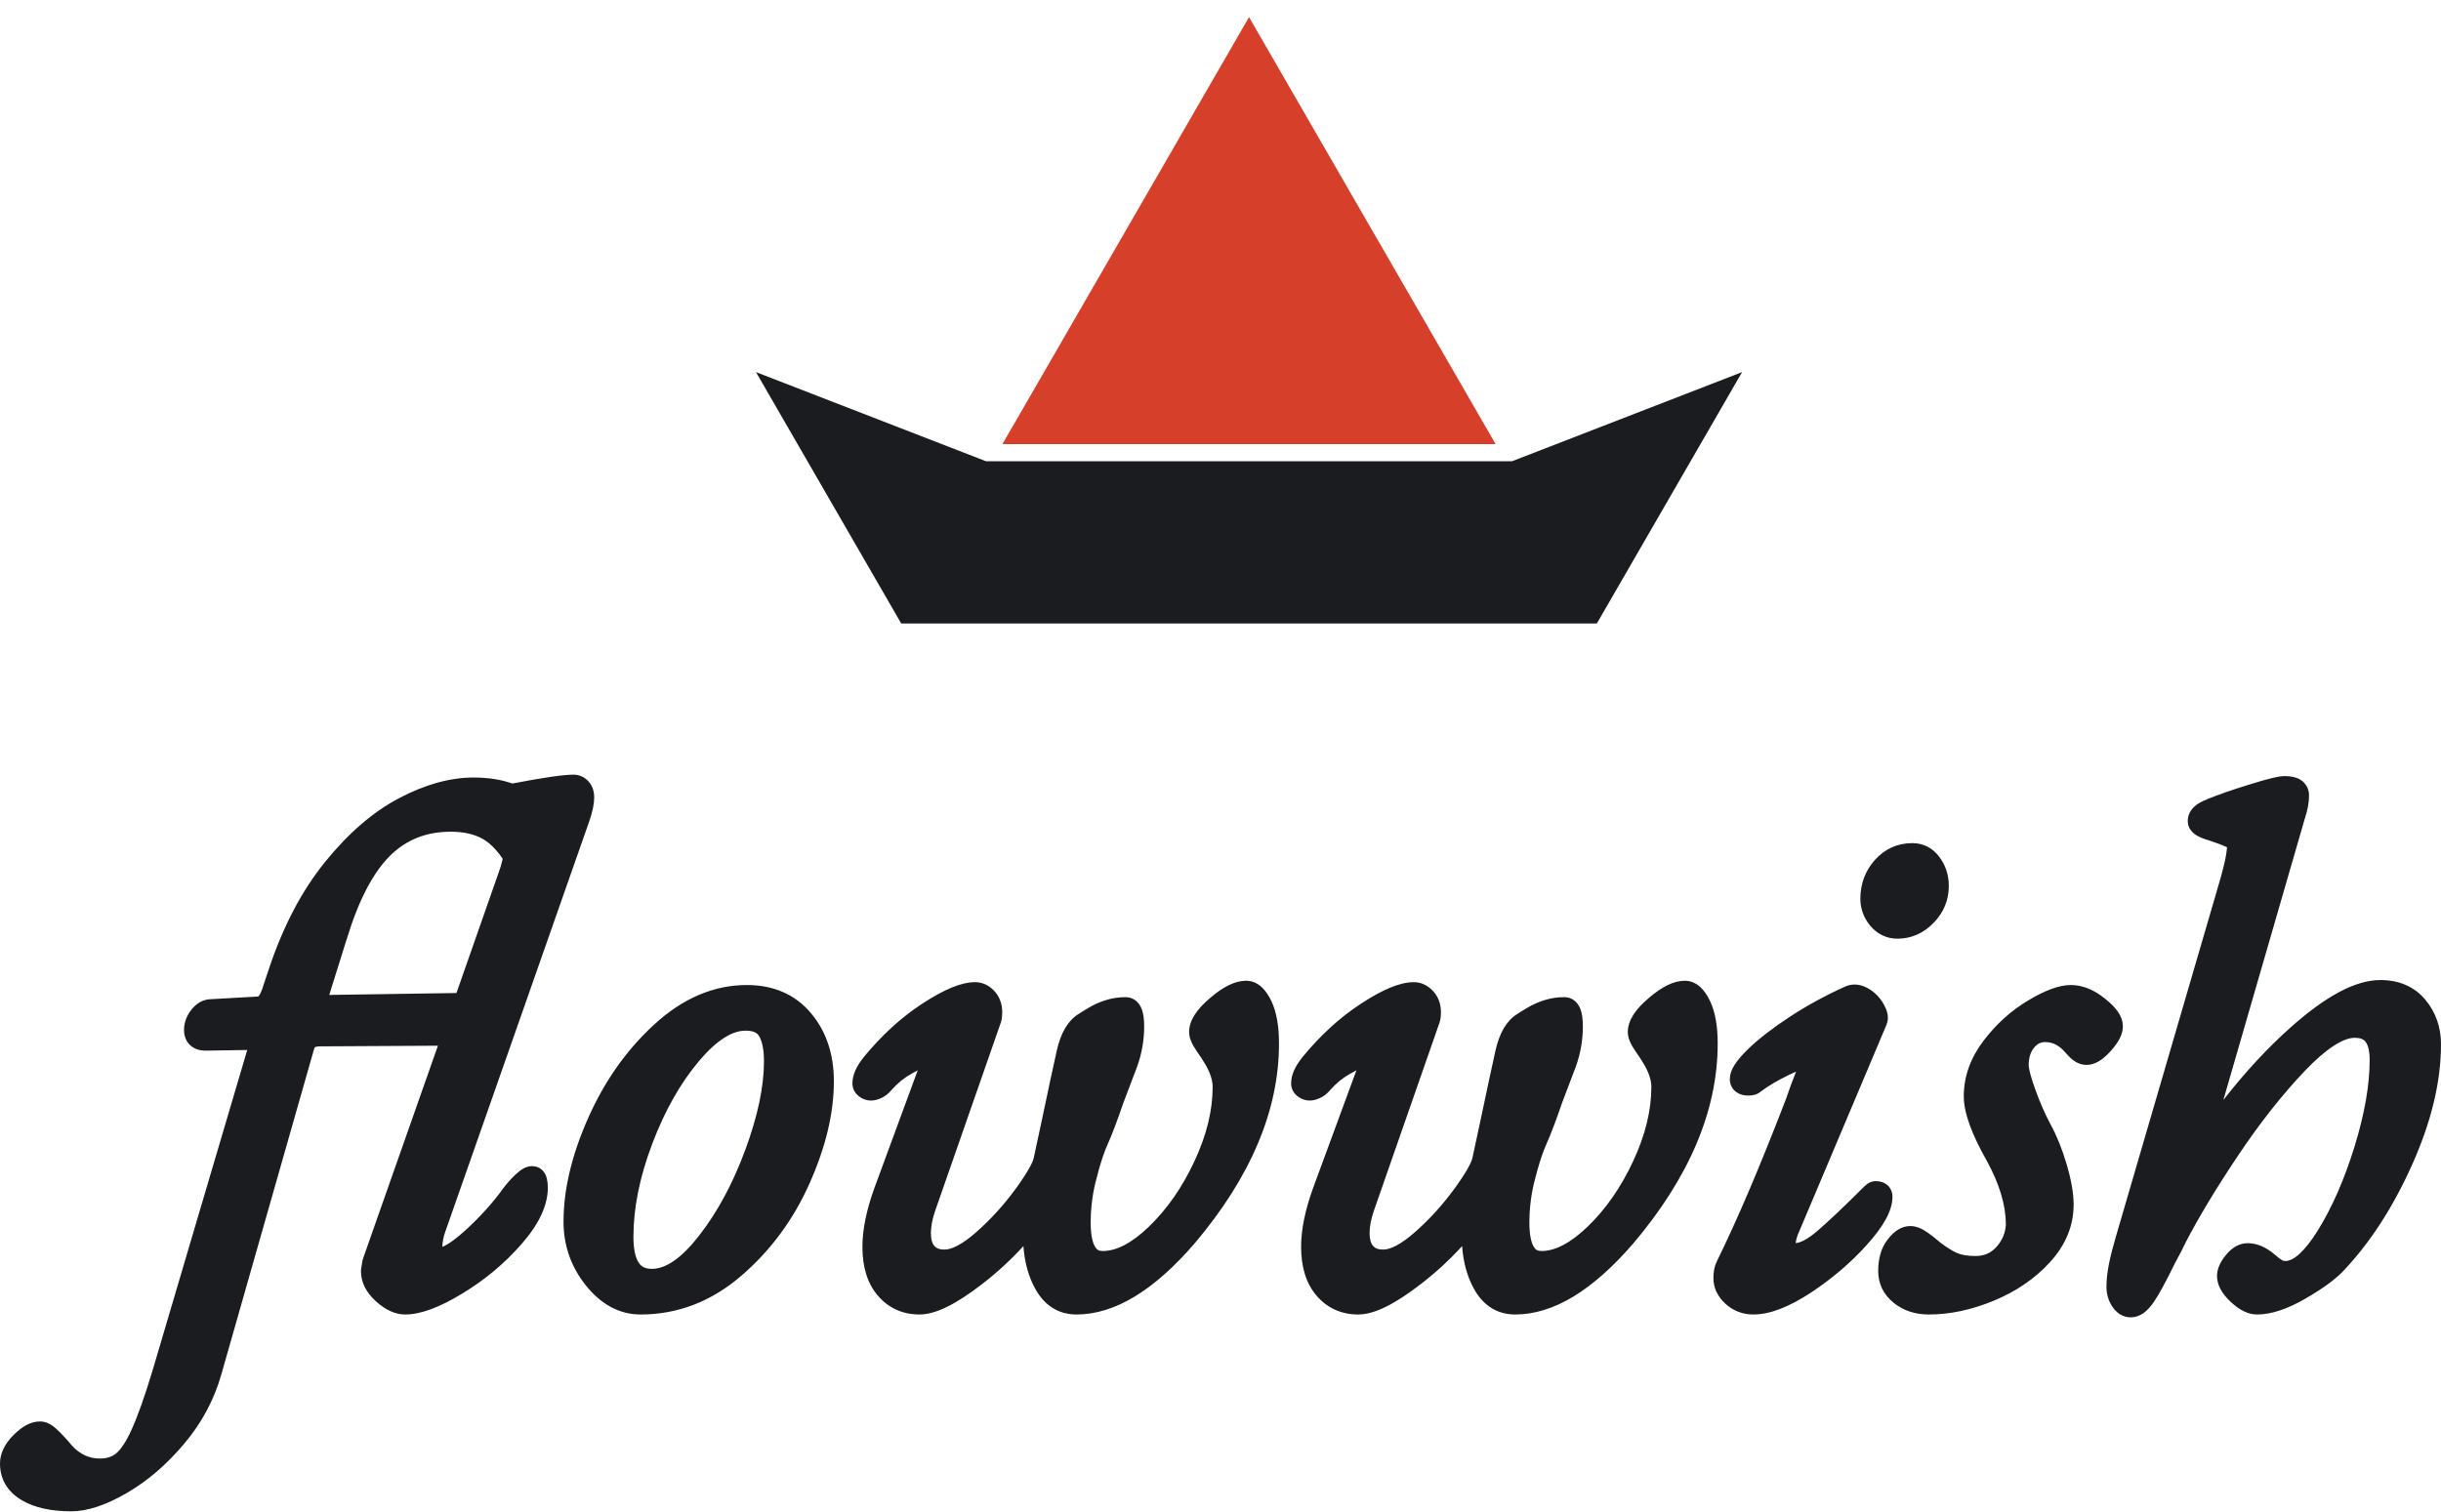
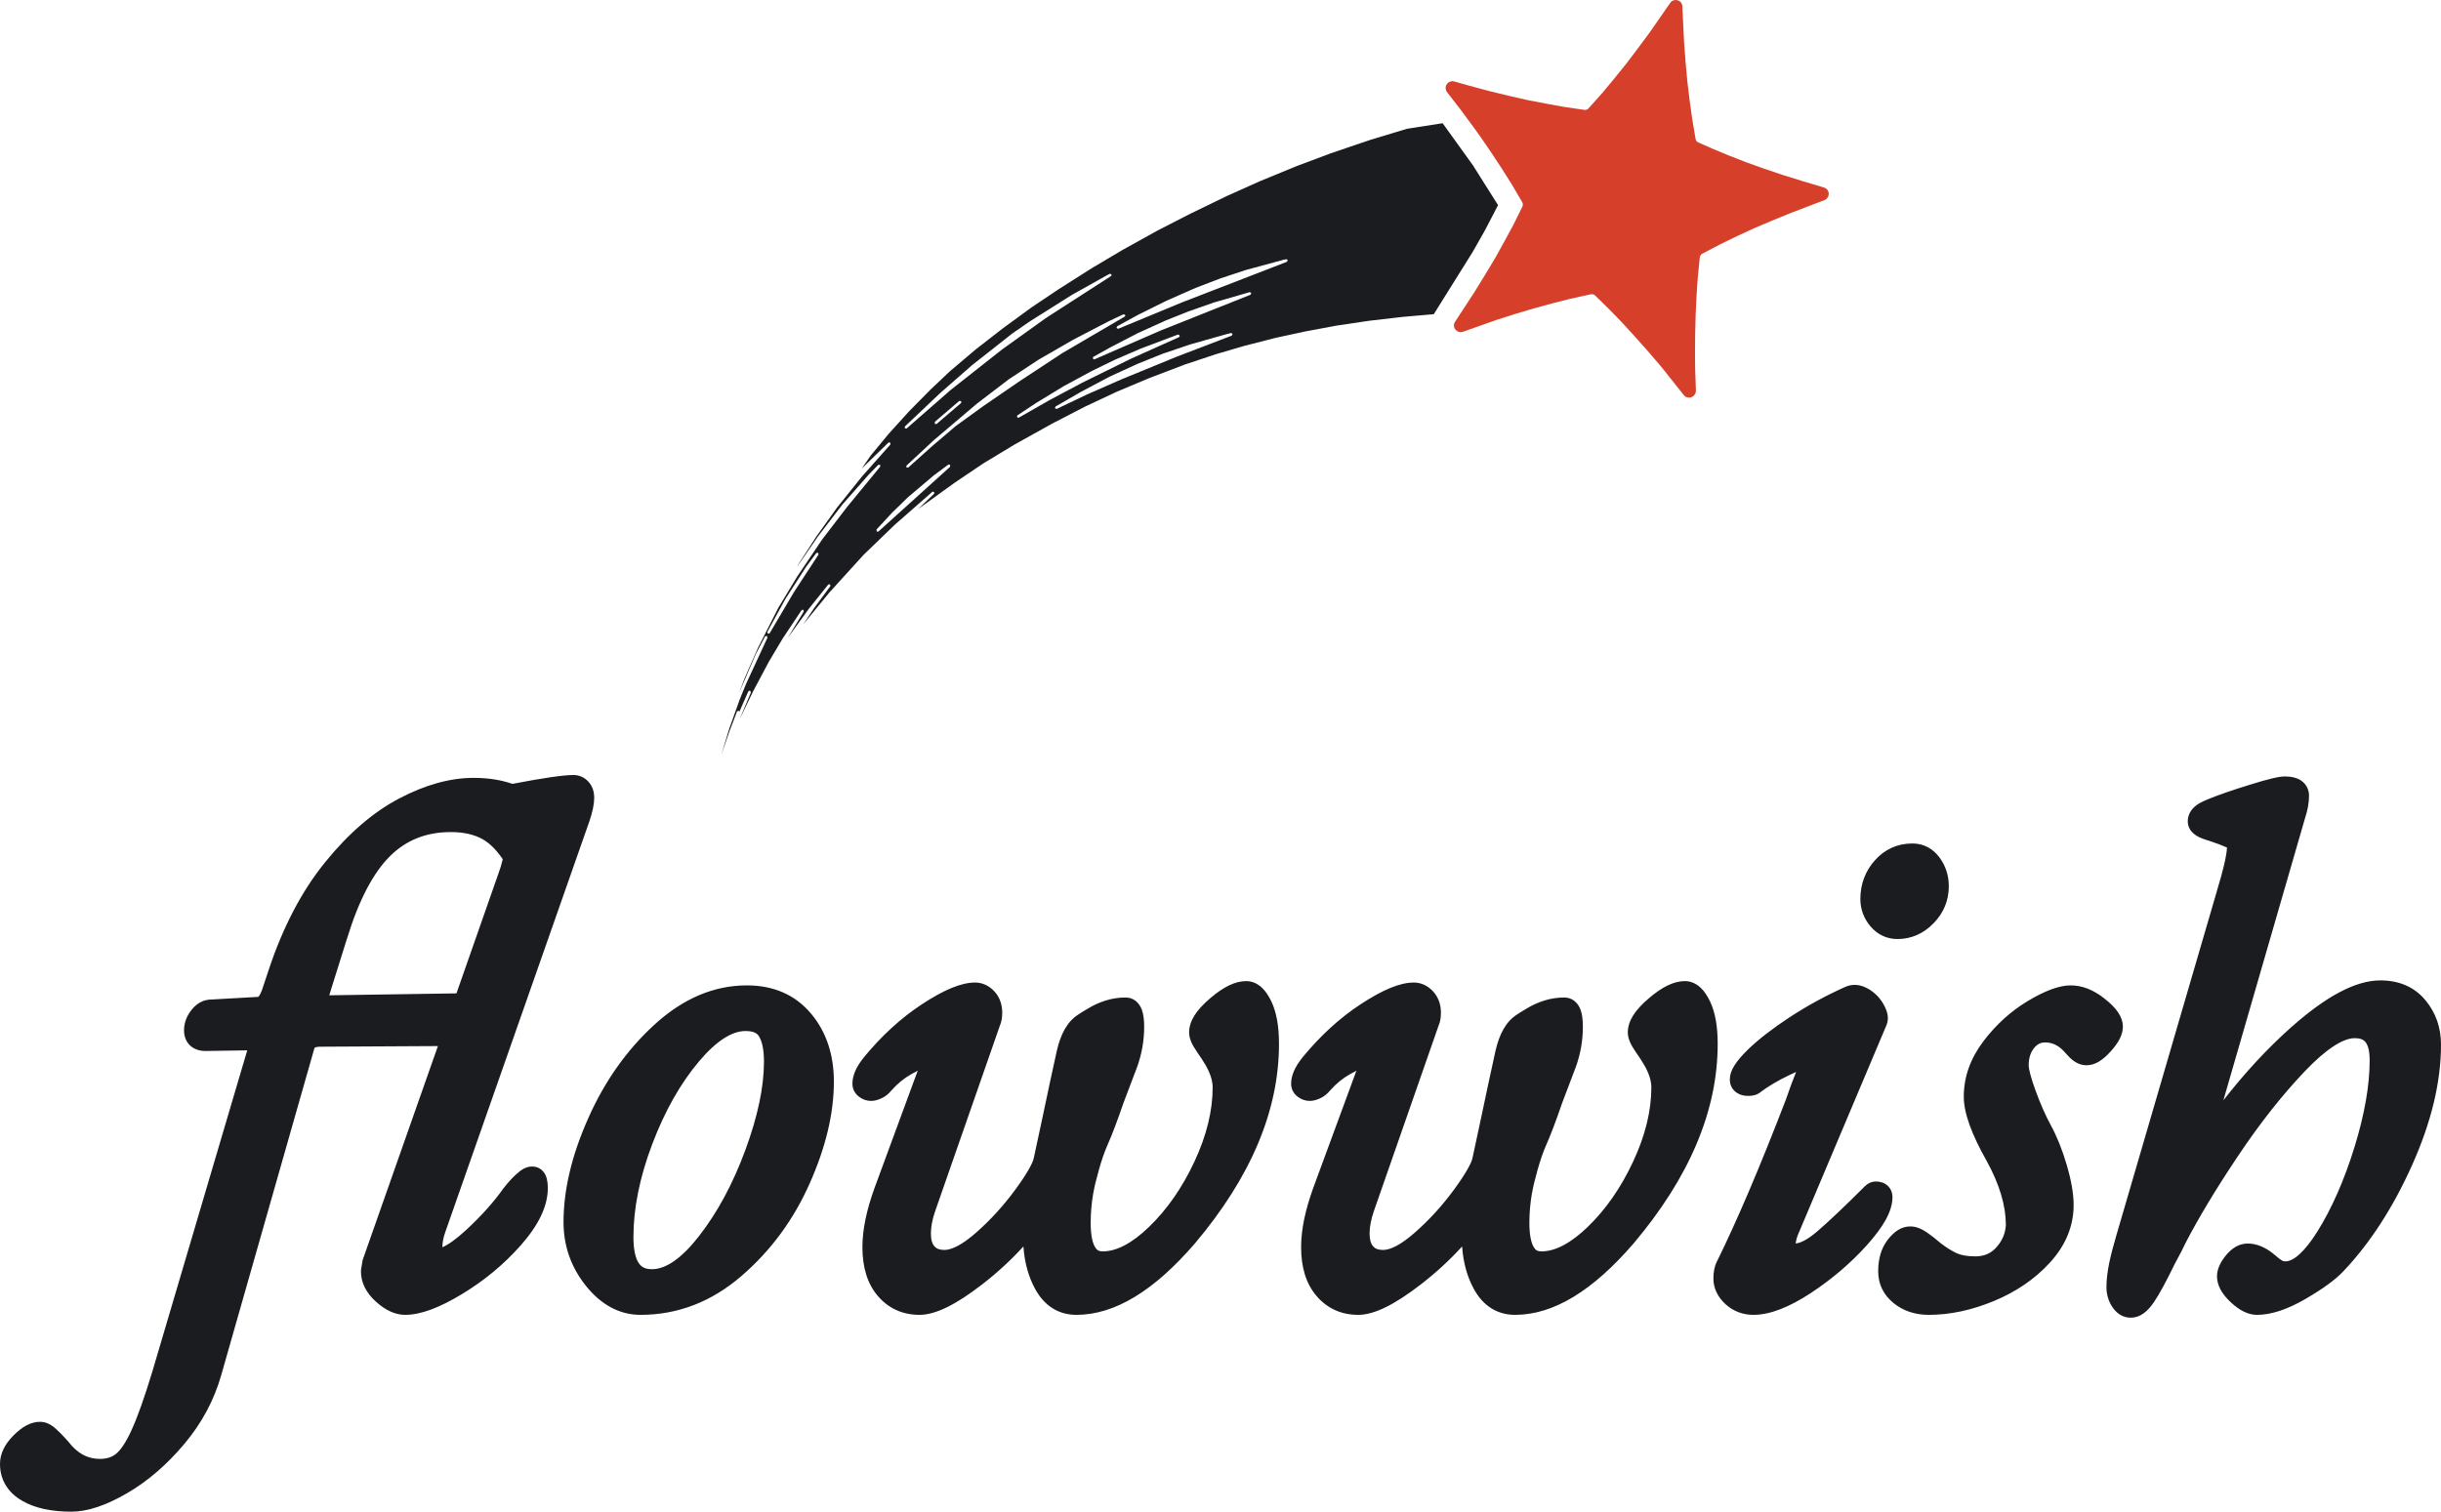
- <svg xmlns="http://www.w3.org/2000/svg" viewBox="-211 -1812.3 3422 2119.3">
-   <path fill="#1b1c1f" d="M848.8 -1290.5L1171.3 -1165.5L1908.7 -1165.5L2231.2 -1290.5L2027.6 -938L1052.4 -938Z" />
-   <path fill="#d63f2a" d="M1540 -1788.3L1885.7 -1189.5L1194.3 -1189.5Z" />
+ <svg xmlns="http://www.w3.org/2000/svg" viewBox="-211 -1812.8 3422 2119.8">
+   <path fill="#1b1c1f" d="M800 -753.8L811.8 -787.8L822.3 -815.3L824.2 -816.2L825.6 -814.9L838 -843.2L839.5 -844.3L841 -843.9L841.6 -841.6L825.6 -803.6L844.7 -843.2L866.8 -884.8L886.1 -917.2L912.8 -957.3L914.9 -957.9L915.9 -955.4L893.2 -918.2L923.3 -959.6L950.2 -993.2L952.7 -993.4L953.1 -990.9L930.4 -960.2L915.1 -937.3L951.8 -982.1L999.7 -1034.8L1043 -1076.6L1096.3 -1123.4L1098.6 -1122.8L1098.6 -1120.5L1076.4 -1099.2L1127.2 -1135.8L1167.7 -1163.1L1211.4 -1189.5L1263.5 -1218.5L1310.3 -1242.7L1354 -1263.2L1400.6 -1282.8L1449.7 -1301.5L1493.2 -1316L1533.1 -1327.7L1577.6 -1339.1L1618.2 -1347.9L1663.3 -1356.3L1708.5 -1363L1756.1 -1368.5L1799 -1372.2L1853.6 -1459.6L1870.6 -1489.6L1889.1 -1525.1L1854 -1580.8L1811.4 -1640L1761.4 -1632.2L1710.1 -1616.7L1654.5 -1597.8L1606.8 -1579.9L1555.2 -1558.7L1508.8 -1537.9L1456.5 -1512.5L1411.5 -1489.4L1363 -1462.5L1319.5 -1436.7L1272.9 -1407.1L1235.3 -1381.9L1194.8 -1352.3L1157.2 -1323.1L1120.9 -1292.4L1093.6 -1266.6L1063.8 -1236.4L1035.2 -1204.9L1009.8 -1174.2L997 -1155.7L1034.4 -1192.1L1036 -1192.5L1037.3 -1191.6L1037.1 -1189.3L997.4 -1144.6L962.5 -1101.1L933.4 -1060.4L909.2 -1023L906.5 -1018.2L936.3 -1061.4L970.1 -1105.5L1006.9 -1147.3L1020.3 -1161L1022.8 -1161L1023 -1158.5L976.2 -1101.5L941.5 -1056.2L906.3 -1003.9L880.2 -960.6L851.7 -904.6L832.8 -861.5L825 -840.9L848.5 -895.5L861.5 -920.3L864 -921.2L864.9 -918.6L834.7 -853.3L826 -831.9L811.5 -791.4ZM1356.5 -1351.7L1354.2 -1352.9L1355 -1355.2L1384.6 -1371.4L1424.3 -1391.1L1464.9 -1409L1499.9 -1422.4L1535.6 -1434.2L1588.3 -1448.5L1592.5 -1449.3L1594.2 -1448.3L1593.2 -1445.7L1446.6 -1389ZM1323.1 -1308.8L1321 -1309.9L1321.4 -1312.2L1345.4 -1325.6L1384 -1345.6L1423.7 -1363.6L1455.4 -1376.2L1490.7 -1388.6L1540.9 -1403.1L1543.2 -1402.1L1542.1 -1399.5L1416.1 -1349.3ZM1270.2 -1239.3L1267.9 -1240.4L1268.7 -1242.7L1304.2 -1263.2L1344.7 -1284.7L1384 -1302.7L1419.1 -1316.8L1457.5 -1329.8L1509.4 -1344.5L1515.1 -1345.8L1516.9 -1344.7L1515.9 -1342.2L1437.6 -1312.2L1361.8 -1281.1L1313 -1259.7ZM1216.8 -1226.9L1214.8 -1227.8L1215 -1230.1L1241.8 -1247.9L1280.1 -1271.2L1319.3 -1292.4L1352.1 -1308.4L1388 -1323.9L1437.6 -1342.6L1440.9 -1343.7L1442.4 -1342.6L1442.8 -1341.4L1441.6 -1339.9L1374.3 -1309.7L1306.1 -1276.1L1260.3 -1251.7ZM1062.1 -1157L1059.6 -1157.4L1059.8 -1159.9L1098.2 -1195.6L1158.7 -1246.9L1203.2 -1280.9L1244.6 -1308.2L1293.3 -1336.3L1343.1 -1362.2L1363.8 -1372L1366.2 -1371.4L1366.6 -1370.1L1365.5 -1368.7L1278.2 -1317.6L1218.3 -1278.2L1167.7 -1243.5L1128.9 -1215.4L1095.1 -1186.6ZM1059.8 -1211.8L1057.5 -1212.2L1057.5 -1214.7L1107 -1261.6L1151.8 -1300.8L1208.2 -1345.2L1232.8 -1362.2L1291.4 -1399.1L1341.2 -1427L1345 -1428.9L1346.8 -1428.3L1347.3 -1426.6L1346.4 -1425.6L1255.5 -1367L1194 -1322.9L1121.3 -1265.6ZM1101.8 -1218.1L1099.5 -1218.5L1099.5 -1221.2L1133.9 -1250.7L1136.6 -1250.2L1136.4 -1247.7ZM1020.3 -1067.3L1018 -1067.5L1017.8 -1070.3L1039.4 -1093.6L1061.5 -1115.2L1098 -1146.1L1118.6 -1161.4L1120.9 -1161L1120.9 -1158.2ZM867.8 -924.5L865.3 -924.3L864.7 -926.6L890.1 -973L919.1 -1018L933.4 -1037.3L935.9 -1037.7L936.5 -1035.2L901.9 -982.3Z" />
+   <path fill="#d63f2a" d="M1827.7 -1698.6L1824.8 -1699L1822.1 -1698.4L1819.8 -1697.3L1817.7 -1695.4L1816.2 -1692.9L1815.6 -1690.4L1815.8 -1687.7L1816.6 -1684.9L1836.4 -1659.3L1853.6 -1636L1864.5 -1620.9L1880 -1598.2L1894.5 -1576.2L1908.2 -1554.5L1923.1 -1529.1L1923.7 -1527.4L1923.9 -1526.2L1923.7 -1525.1L1923.3 -1523.2L1910.3 -1497L1898.1 -1474.5L1885.3 -1451.4L1871.2 -1427.9L1856.3 -1403.7L1828.4 -1360.9L1827.3 -1358.4L1827.3 -1355.7L1827.7 -1353.1L1829.2 -1350.8L1831.1 -1348.9L1833.4 -1347.7L1836.1 -1347L1838.9 -1347.2L1887.2 -1364.3L1914.3 -1372.9L1940.3 -1380.6L1965.9 -1387.6L1990.7 -1393.9L2019.5 -1400.2L2020.7 -1400.2L2022.4 -1400L2024.1 -1399.3L2025.1 -1398.5L2046.1 -1377.9L2063.8 -1359.6L2081.6 -1340.1L2099.9 -1319.5L2118.2 -1298.1L2150.1 -1258L2152.8 -1256.1L2154.5 -1255.5L2156.4 -1255.3L2158.3 -1255.3L2160 -1255.7L2162.7 -1257.2L2163.9 -1258.4L2165.4 -1260.5L2166.1 -1262.4L2166.5 -1264.3L2165.4 -1295.8L2165.2 -1315.1L2165.4 -1343.5L2166.1 -1370.8L2167.3 -1397.2L2169 -1422.6L2171.9 -1452L2172.1 -1453.1L2173 -1454.8L2173.8 -1455.8L2175.1 -1456.9L2201.1 -1470.5L2224.2 -1481.7L2248.2 -1492.8L2273.4 -1503.5L2299.6 -1514.2L2347.5 -1532.5L2349.4 -1533.7L2350.6 -1535.2L2351.9 -1536.9L2352.3 -1538.6L2352.7 -1541.1L2352.5 -1543L2351.7 -1544.9L2350.9 -1546.5L2349 -1548.4L2346.4 -1549.7L2316.4 -1558.7L2288.7 -1567.3L2262.2 -1576.2L2236.6 -1585.4L2212.5 -1594.8L2189.2 -1604.5L2169.6 -1613.1L2168.8 -1613.7L2167.3 -1614.8L2166.7 -1615.8L2166.1 -1617.5L2161.2 -1646.5L2157.7 -1671.9L2154.5 -1698.2L2152 -1725.5L2149.9 -1753.6L2147.4 -1804.8L2146.7 -1807.2L2145.5 -1809.5L2143.4 -1811.3L2140.9 -1812.4L2138.1 -1812.8L2135.4 -1812.4L2132.9 -1811.3L2131 -1809.5L2101.8 -1767.5L2085 -1744.8L2068.4 -1722.9L2051.8 -1702.4L2035.4 -1682.6L2015.9 -1660.8L2014.4 -1659.5L2013.4 -1659.1L2011.7 -1658.7L2010.4 -1658.7L1981.5 -1662.9L1956.3 -1667.5L1930.2 -1672.5L1903.5 -1678.6L1876 -1685.3L1847.7 -1692.9Z" />
  <path fill="#1b1c1f" d="M614.3 -716.2C619.6 -710.2 622 -702.5 622 -694C622 -685.1 619.7 -674.2 615.1 -660.6C615.1 -660.5 615.1 -660.5 615 -660.4L413 -84.4L413 -84.3C410.6 -77.6 409.3 -70.8 409.1 -63.8C416.9 -67 428.4 -75 442.5 -88C463.6 -107.5 481.2 -127.2 495.1 -146.8C495.3 -147 495.4 -147.2 495.6 -147.4C500.8 -154.1 506.2 -160.1 511.9 -165.4C519.9 -172.9 526.7 -177 535 -177C545.8 -177 553.1 -169.7 555.5 -160.1C556.5 -156 557 -151.7 557 -147C557 -121.5 544.1 -94.9 519.3 -66.8C495.8 -40.1 468.4 -17.4 437.3 1.5C405.2 21 378.8 31 357 31C342.9 31 329.3 24.5 316.1 12.6C302.4 0.3 295 -14.1 295 -30C295 -30.9 295.1 -31.9 295.2 -32.8L297.2 -44.8C297.4 -45.8 297.6 -46.7 298 -47.6L402.9 -345.9L238 -345C234 -345 231.6 -344.4 230.4 -343.7C230 -343.4 229.8 -343.1 229.5 -341.9C229.4 -341.7 229.4 -341.5 229.3 -341.3L99.4 114.6C89.4 150.3 71.9 183 47 212.5C22.4 241.6 -4.2 264.5 -33 281.2C-62.3 298.2 -88.2 307 -111 307C-139.1 307 -162.1 302.1 -180 291.7C-200.1 280.1 -211 262.2 -211 240C-211 225.7 -204.3 212.3 -192 200C-179.8 187.8 -167.7 181 -155 181C-146.7 181 -139.4 184.7 -132.5 191C-128.1 195 -124 199.1 -120 203.5C-116.3 207.6 -113 211.3 -110.2 214.8C-98.7 227.2 -86 233 -71 233C-61.4 233 -54.1 230.6 -48.2 225.8C-41.6 220.4 -34.1 209.3 -26.5 192.4C-18.2 174.3 -8.4 146.8 2.7 110.1L135.6 -339.9L77.3 -339C77.2 -339 77.1 -339 77 -339C59.2 -339 47 -350.3 47 -368C47 -377.8 50.3 -387 56.4 -395.2C62.9 -403.9 71 -409.5 80.6 -410.8C81.1 -410.9 81.6 -410.9 82 -411L151.1 -414.9C151.2 -415 151.3 -415.1 151.4 -415.2C152.8 -416.7 154.4 -419.5 156 -423.7L165.9 -453.4C185.8 -513.2 212.1 -563.4 244.8 -603.7C277.5 -644.1 312.1 -673.9 348.6 -693.1C385.2 -712.3 420 -722 453 -722C473 -722 491.2 -719.2 507.4 -713.6C550.6 -721.9 578.7 -726 593 -726C601.3 -726 608.8 -722.5 614.3 -716.2ZM3013.4 -719.2C3021.4 -714.4 3026 -706.3 3026 -697C3026 -687.2 3024.1 -676.6 3020.3 -665.2L2905.9 -269.8C2936.2 -308.6 2967.3 -342.2 2999.2 -370.7C3049 -415.2 3090.8 -438 3126 -438C3152.2 -438 3173.7 -428.8 3189 -410.4C3203.6 -393 3211 -371.9 3211 -348C3211 -295.4 3197.4 -239.1 3170.5 -179C3143.8 -119.4 3111.7 -69.8 3074.4 -30.4C3063.1 -18.3 3045.3 -5.4 3021 8.7C2995.7 23.4 2973.1 31 2953 31C2940.6 31 2928.6 24.8 2916.4 13.5C2904 1.9 2897 -10.1 2897 -23C2897 -32.9 2901.4 -42.4 2909.3 -52.2C2917.9 -62.8 2928.2 -69 2940 -69C2953.2 -69 2965.9 -63.3 2978.1 -52.9L2978.2 -52.8C2982.7 -48.9 2986.2 -46.2 2988.6 -44.9C2989.7 -44.3 2991.1 -44 2993 -44C3004.2 -44 3019.9 -57.3 3038.1 -86.5C3058.2 -118.8 3075.5 -158.2 3089.8 -204.5C3104 -250.6 3111 -291.2 3111 -326C3111 -338.5 3108.8 -346.9 3105.2 -351.4C3102.3 -355.1 3097.8 -357 3090 -357C3073.9 -357 3050.1 -342 3020.3 -310.8C2988.3 -277.2 2957.1 -237.6 2926.6 -192C2896 -146.3 2871.6 -105.8 2853.2 -70.4C2849.7 -62.8 2844.7 -53.1 2838.1 -41.1C2825.9 -16 2816.3 1.7 2809.1 12.4C2799.6 26.7 2789.1 35 2776 35C2764.9 35 2755.8 28.9 2749.6 19C2744.5 10.9 2742 1.8 2742 -8C2742 -17.9 2743.3 -29 2745.8 -41.4C2748.3 -53.2 2751.6 -66 2755.7 -79.8L2755.7 -79.8L2896.7 -562.8L2896.7 -563C2905.8 -592.5 2910.5 -613.3 2911 -624.3C2905.4 -626.9 2897 -630.1 2885.9 -633.8C2878.8 -635.8 2873.1 -638 2868.6 -640.7C2861.1 -645.3 2856 -651.9 2856 -661C2856 -668.5 2859.1 -675.2 2864.5 -680.5C2868.8 -684.9 2875 -688.3 2883.6 -691.7L2883.6 -691.7C2883.6 -691.7 2883.6 -691.8 2883.6 -691.8C2883.7 -691.8 2883.7 -691.8 2883.7 -691.8L2883.7 -691.8C2898.9 -698 2918.4 -704.8 2942.5 -712.2C2968 -720.2 2983.6 -724 2992 -724C3000.4 -724 3007.5 -722.6 3013.4 -719.2ZM1558.2 -427.6C1563.3 -422.8 1567.5 -416.4 1571.4 -408.3C1578.6 -393 1582 -373.3 1582 -349C1582 -255.3 1542.4 -161.9 1464 -69L1463.9 -68.9C1407 -2.9 1351.9 31 1298 31C1272.9 31 1253 18.3 1240.1 -5.4C1230.8 -22.4 1225.3 -42.3 1223.7 -64.9C1206.4 -45.9 1187.3 -28.3 1166.4 -12.1C1129.6 16.4 1100.8 31 1078 31C1054.4 31 1034.5 22 1019.6 4.5C1005 -12.5 998 -35.6 998 -64C998 -88.2 1003.7 -115.7 1015 -146.9L1075 -309.9C1075.2 -310.2 1075.3 -310.6 1075.5 -310.9C1075.5 -311.1 1075.6 -311.2 1075.7 -311.4C1073.1 -310.1 1070.2 -308.6 1066.9 -306.7C1056.2 -300.7 1046.9 -293 1038.8 -283.8L1038.8 -283.8C1034.6 -278.7 1029.9 -274.9 1024.4 -272.5C1019.4 -270.2 1014.7 -269 1010 -269C1004.5 -269 999.2 -270.7 994.6 -273.9C988.1 -278.2 984 -285 984 -293C984 -304.9 989.5 -316.9 999.7 -329.6L999.8 -329.8C1024.9 -360.4 1052.2 -385.4 1081.7 -404.7C1112.2 -424.7 1136.5 -435 1156 -435C1166.3 -435 1175.6 -430.5 1183 -422.6C1190.3 -414.6 1194 -404.5 1194 -393C1194 -385.9 1193.1 -380 1190.8 -374.8L1100 -114.4C1096 -102.8 1094 -92.3 1094 -83C1094 -74.3 1095.9 -68.5 1099.1 -64.9C1102 -61.7 1106.2 -60 1113 -60C1123.4 -60 1138.3 -67.6 1156.8 -83.8C1177.2 -101.6 1195.7 -121.9 1212.3 -144.5C1228.2 -166.2 1236.9 -181.7 1238.3 -189.1C1238.3 -189.3 1238.3 -189.4 1238.4 -189.6L1250.4 -245.5C1253.7 -261.5 1257.2 -278 1260.9 -295.1C1264.6 -312.1 1267.7 -326.6 1270.4 -338.7C1275.9 -363.2 1285.6 -380.6 1300.6 -390.1L1300.6 -390.1C1302.9 -391.7 1307.3 -394.4 1314.3 -398.6C1322 -403.3 1330.3 -407 1338.8 -409.7C1347.9 -412.6 1357.3 -414 1367 -414C1378 -414 1385.9 -407 1389.7 -397C1392 -390.7 1393 -382.9 1393 -373C1393 -353.7 1389.7 -334.7 1383 -316.2C1383 -316.1 1382.9 -316.1 1382.9 -316L1364 -266.2C1355.2 -240.6 1347.8 -221 1341.6 -207.2L1341.6 -207.2C1337.2 -197.3 1333.2 -185.5 1329.4 -171.9C1325.5 -158.1 1323 -147.5 1321.8 -140.2L1321.7 -140.1C1319.2 -125.7 1318 -111.7 1318 -98C1318 -81.8 1320.3 -70.4 1324.1 -64C1326.7 -59.6 1329.6 -58 1335 -58C1354 -58 1375.6 -69 1399.7 -92.2C1425.1 -116.7 1446.4 -147.3 1463.6 -184.2C1480.6 -220.7 1489 -255.3 1489 -288C1489 -297.4 1485.6 -308.1 1478.4 -320.4C1478.3 -320.4 1478.3 -320.5 1478.2 -320.6C1475.9 -324.7 1472.1 -330.5 1467 -337.8C1459.9 -348.1 1456 -356.6 1456 -365C1456 -381.2 1466.4 -396.7 1485.5 -412.9C1503.9 -428.7 1520.4 -437 1536 -437C1544.3 -437 1551.9 -433.6 1558.2 -427.6ZM2739.5 -412.3C2755.9 -399.4 2765 -387 2765 -373C2765 -361.8 2759 -350.8 2748.2 -338.7C2736.9 -326.1 2726.1 -319 2714 -319C2704.5 -319 2696.3 -323.6 2689 -331.4C2684.9 -335.9 2682.1 -338.8 2681 -340C2673.4 -347.5 2665.4 -351 2656 -351C2649.9 -351 2645.1 -348.7 2640.6 -343.2C2635.6 -337 2633 -329.2 2633 -319C2633 -313.6 2636.1 -301.4 2642.5 -283.8C2649.2 -265.2 2656.4 -249 2663.9 -235.1C2672.5 -219.3 2680 -200.7 2686.3 -179.3C2692.7 -157.5 2696 -138.8 2696 -123C2696 -93.3 2684.6 -66 2662.5 -42C2641.5 -19.1 2615.2 -1.2 2584 11.7C2553 24.5 2522.6 31 2493 31C2473.9 31 2457.3 25.6 2443.8 14.7C2429.5 3.2 2422 -12.1 2422 -30C2422 -47.5 2426.2 -62.2 2435 -73.8C2444.2 -85.9 2454.7 -93 2467 -93C2475.1 -93 2483 -89.7 2491.3 -83.9C2497.3 -79.7 2503.1 -75.1 2508.7 -70.2C2517 -63.7 2524.8 -58.8 2532.1 -55.4C2538.3 -52.6 2547 -51 2558 -51C2570.6 -51 2580.1 -55.1 2587.8 -63.8C2596.1 -73.1 2600.4 -83.5 2601 -95.4C2600.9 -122.2 2592.1 -152 2574.1 -184.8L2574.2 -184.6C2552.9 -222.3 2542 -252 2542 -275C2542 -302.9 2551.5 -329.1 2570 -353.3C2587.6 -376.3 2608.2 -395 2631.8 -409.1C2655.8 -423.5 2675.6 -431 2692 -431C2708.2 -431 2724.1 -424.6 2739.5 -412.3ZM2173.2 -427.6C2178.3 -422.8 2182.5 -416.4 2186.4 -408.3C2193.6 -393 2197 -373.3 2197 -349C2197 -255.3 2157.4 -161.9 2079 -69L2078.9 -68.9C2022 -2.9 1966.9 31 1913 31C1887.9 31 1868 18.3 1855.1 -5.4C1845.8 -22.4 1840.3 -42.3 1838.7 -64.9C1821.4 -45.9 1802.3 -28.3 1781.4 -12.1C1744.6 16.4 1715.8 31 1693 31C1669.4 31 1649.5 22 1634.6 4.5C1620 -12.5 1613 -35.6 1613 -64C1613 -88.2 1618.7 -115.7 1630 -146.9L1690 -309.9C1690.2 -310.2 1690.3 -310.6 1690.5 -310.9C1690.5 -311.1 1690.6 -311.2 1690.7 -311.4C1688.1 -310.1 1685.2 -308.6 1681.9 -306.7C1671.2 -300.7 1661.9 -293 1653.8 -283.8L1653.8 -283.8C1649.6 -278.7 1644.9 -274.9 1639.4 -272.5C1634.4 -270.2 1629.7 -269 1625 -269C1619.5 -269 1614.2 -270.7 1609.6 -273.9C1603.1 -278.2 1599 -285 1599 -293C1599 -304.9 1604.5 -316.9 1614.7 -329.6L1614.8 -329.8C1639.9 -360.4 1667.2 -385.4 1696.7 -404.7C1727.2 -424.7 1751.5 -435 1771 -435C1781.3 -435 1790.6 -430.5 1798 -422.6C1805.3 -414.6 1809 -404.5 1809 -393C1809 -385.9 1808.1 -380 1805.8 -374.8L1715 -114.4C1711 -102.8 1709 -92.3 1709 -83C1709 -74.3 1710.9 -68.5 1714.1 -64.9C1717 -61.7 1721.2 -60 1728 -60C1738.4 -60 1753.3 -67.6 1771.8 -83.8C1792.2 -101.6 1810.7 -121.9 1827.3 -144.5C1843.2 -166.2 1851.9 -181.7 1853.3 -189.1C1853.3 -189.3 1853.3 -189.4 1853.4 -189.6L1865.4 -245.5C1868.7 -261.5 1872.2 -278 1875.9 -295.1C1879.6 -312.1 1882.7 -326.6 1885.4 -338.7C1890.9 -363.2 1900.6 -380.6 1915.6 -390.1L1915.6 -390.1C1917.9 -391.7 1922.3 -394.4 1929.3 -398.6C1937 -403.3 1945.3 -407 1953.8 -409.7C1962.9 -412.6 1972.3 -414 1982 -414C1993 -414 2000.9 -407 2004.7 -397C2007 -390.7 2008 -382.9 2008 -373C2008 -353.7 2004.7 -334.7 1998 -316.2C1998 -316.1 1997.9 -316.1 1997.9 -316L1979 -266.2C1970.2 -240.6 1962.8 -221 1956.6 -207.2L1956.6 -207.2C1952.2 -197.3 1948.2 -185.5 1944.4 -171.9C1940.5 -158.1 1938 -147.5 1936.8 -140.2L1936.7 -140.1C1934.2 -125.7 1933 -111.7 1933 -98C1933 -81.8 1935.3 -70.4 1939.1 -64C1941.7 -59.6 1944.6 -58 1950 -58C1969 -58 1990.6 -69 2014.7 -92.2C2040.1 -116.7 2061.4 -147.3 2078.6 -184.2C2095.6 -220.7 2104 -255.3 2104 -288C2104 -297.4 2100.6 -308.1 2093.4 -320.4C2093.3 -320.4 2093.3 -320.5 2093.2 -320.6C2090.9 -324.7 2087.1 -330.5 2082 -337.8C2074.9 -348.1 2071 -356.6 2071 -365C2071 -381.2 2081.4 -396.7 2100.5 -412.9C2118.9 -428.7 2135.4 -437 2151 -437C2159.3 -437 2166.9 -433.6 2173.2 -427.6ZM2408 -426.2C2416.9 -421.1 2424.1 -413.9 2429.2 -405C2435.2 -394.6 2437.5 -385.1 2433.8 -375.7C2433.7 -375.6 2433.7 -375.5 2433.7 -375.4L2311.7 -86.4C2311.6 -86.2 2311.5 -86 2311.4 -85.8C2308.6 -79.9 2307 -74.3 2306.3 -69.1C2313.5 -69.7 2323.7 -75 2336.4 -85.9C2352.4 -99.6 2374.6 -120.6 2403 -149C2407.3 -153.3 2412.7 -156 2419 -156C2431.8 -156 2442 -147.5 2442 -134C2442 -114.6 2429.6 -92.7 2405.6 -66.1C2383.3 -41.4 2357.4 -19.3 2327.9 0.2C2297 20.5 2270.2 31 2247 31C2232.1 31 2218.9 25.9 2208 16.1C2197 6 2191 -6.3 2191 -20C2191 -29.1 2192.5 -37 2195.8 -43.5C2224.1 -101 2256.6 -177.1 2293 -271.9C2297.2 -284.3 2301.8 -296.9 2306.9 -309.6C2304 -308.3 2300.8 -306.8 2297.4 -305.2C2281.2 -297.4 2268 -289.6 2257.7 -281.8C2252.8 -277.6 2246.8 -276 2240 -276C2233.9 -276 2228.6 -277.2 2223.8 -280.4C2217.4 -284.6 2214 -291.5 2214 -299C2214 -311.9 2222.8 -324.7 2239.6 -341.2C2254.2 -355.3 2273.5 -370.3 2297.7 -386.2C2321.8 -402 2347.5 -416.1 2375 -428.5L2375 -428.5C2385.6 -433.6 2397.2 -432.5 2408 -426.2ZM926 -391.4C947.4 -365.9 958 -333.8 958 -296C958 -251.5 946.6 -203.8 924 -153.1C901.4 -102.2 869.5 -58.9 828.6 -23.6C786.6 12.7 739.2 31 687 31C657.5 31 631.6 16.9 610.2 -9.9C589.5 -35.9 579 -65.8 579 -99C579 -144.2 590.5 -192.7 613.5 -244.4C636.4 -296.1 667.2 -339.9 706 -375.5C746 -412.3 789.5 -431 836 -431C873.5 -431 904 -417.7 926 -391.4ZM769 -324.5C743 -293.7 721.1 -255.1 703.4 -208.5C685.8 -162 677 -118.5 677 -78C677 -60.5 679.8 -48.2 684.7 -41.2C688.6 -35.6 694 -33 703 -33C722.1 -33 744.2 -47.7 768.6 -79C794.8 -112.5 816.6 -153 834 -200.4C851.4 -247.6 860 -288.9 860 -324C860 -340.5 857.5 -352.3 853 -359.6C850.1 -364.4 844.5 -367 834 -367C815.3 -367 793.4 -353.4 769 -324.5ZM335.9 -612.4C312.2 -589 291.8 -550.2 275.3 -496L275.2 -495.9L254.2 -428.8C252.8 -424.3 251.5 -420.4 250.6 -417.1L428.9 -419.8L488 -588.6C488 -588.9 488.1 -589.1 488.2 -589.3C490 -593.8 491.9 -600 493.8 -607.9C484.9 -621.1 475.4 -630.5 465.2 -636.2C453.6 -642.6 438.9 -646 421 -646C386.7 -646 358.7 -634.9 335.9 -612.4ZM2508.2 -610C2516.7 -598.4 2521 -584.9 2521 -570C2521 -550.2 2513.8 -532.6 2499.7 -518.2C2485.6 -503.6 2468.4 -496 2449 -496C2433.9 -496 2420.8 -502.3 2410.9 -514.1C2401.8 -525.1 2397 -538 2397 -552C2397 -572.8 2403.8 -591.1 2417.3 -606.3C2431.2 -621.9 2449.1 -630 2470 -630C2485.5 -630 2498.8 -623 2508.2 -610Z" />
</svg>
